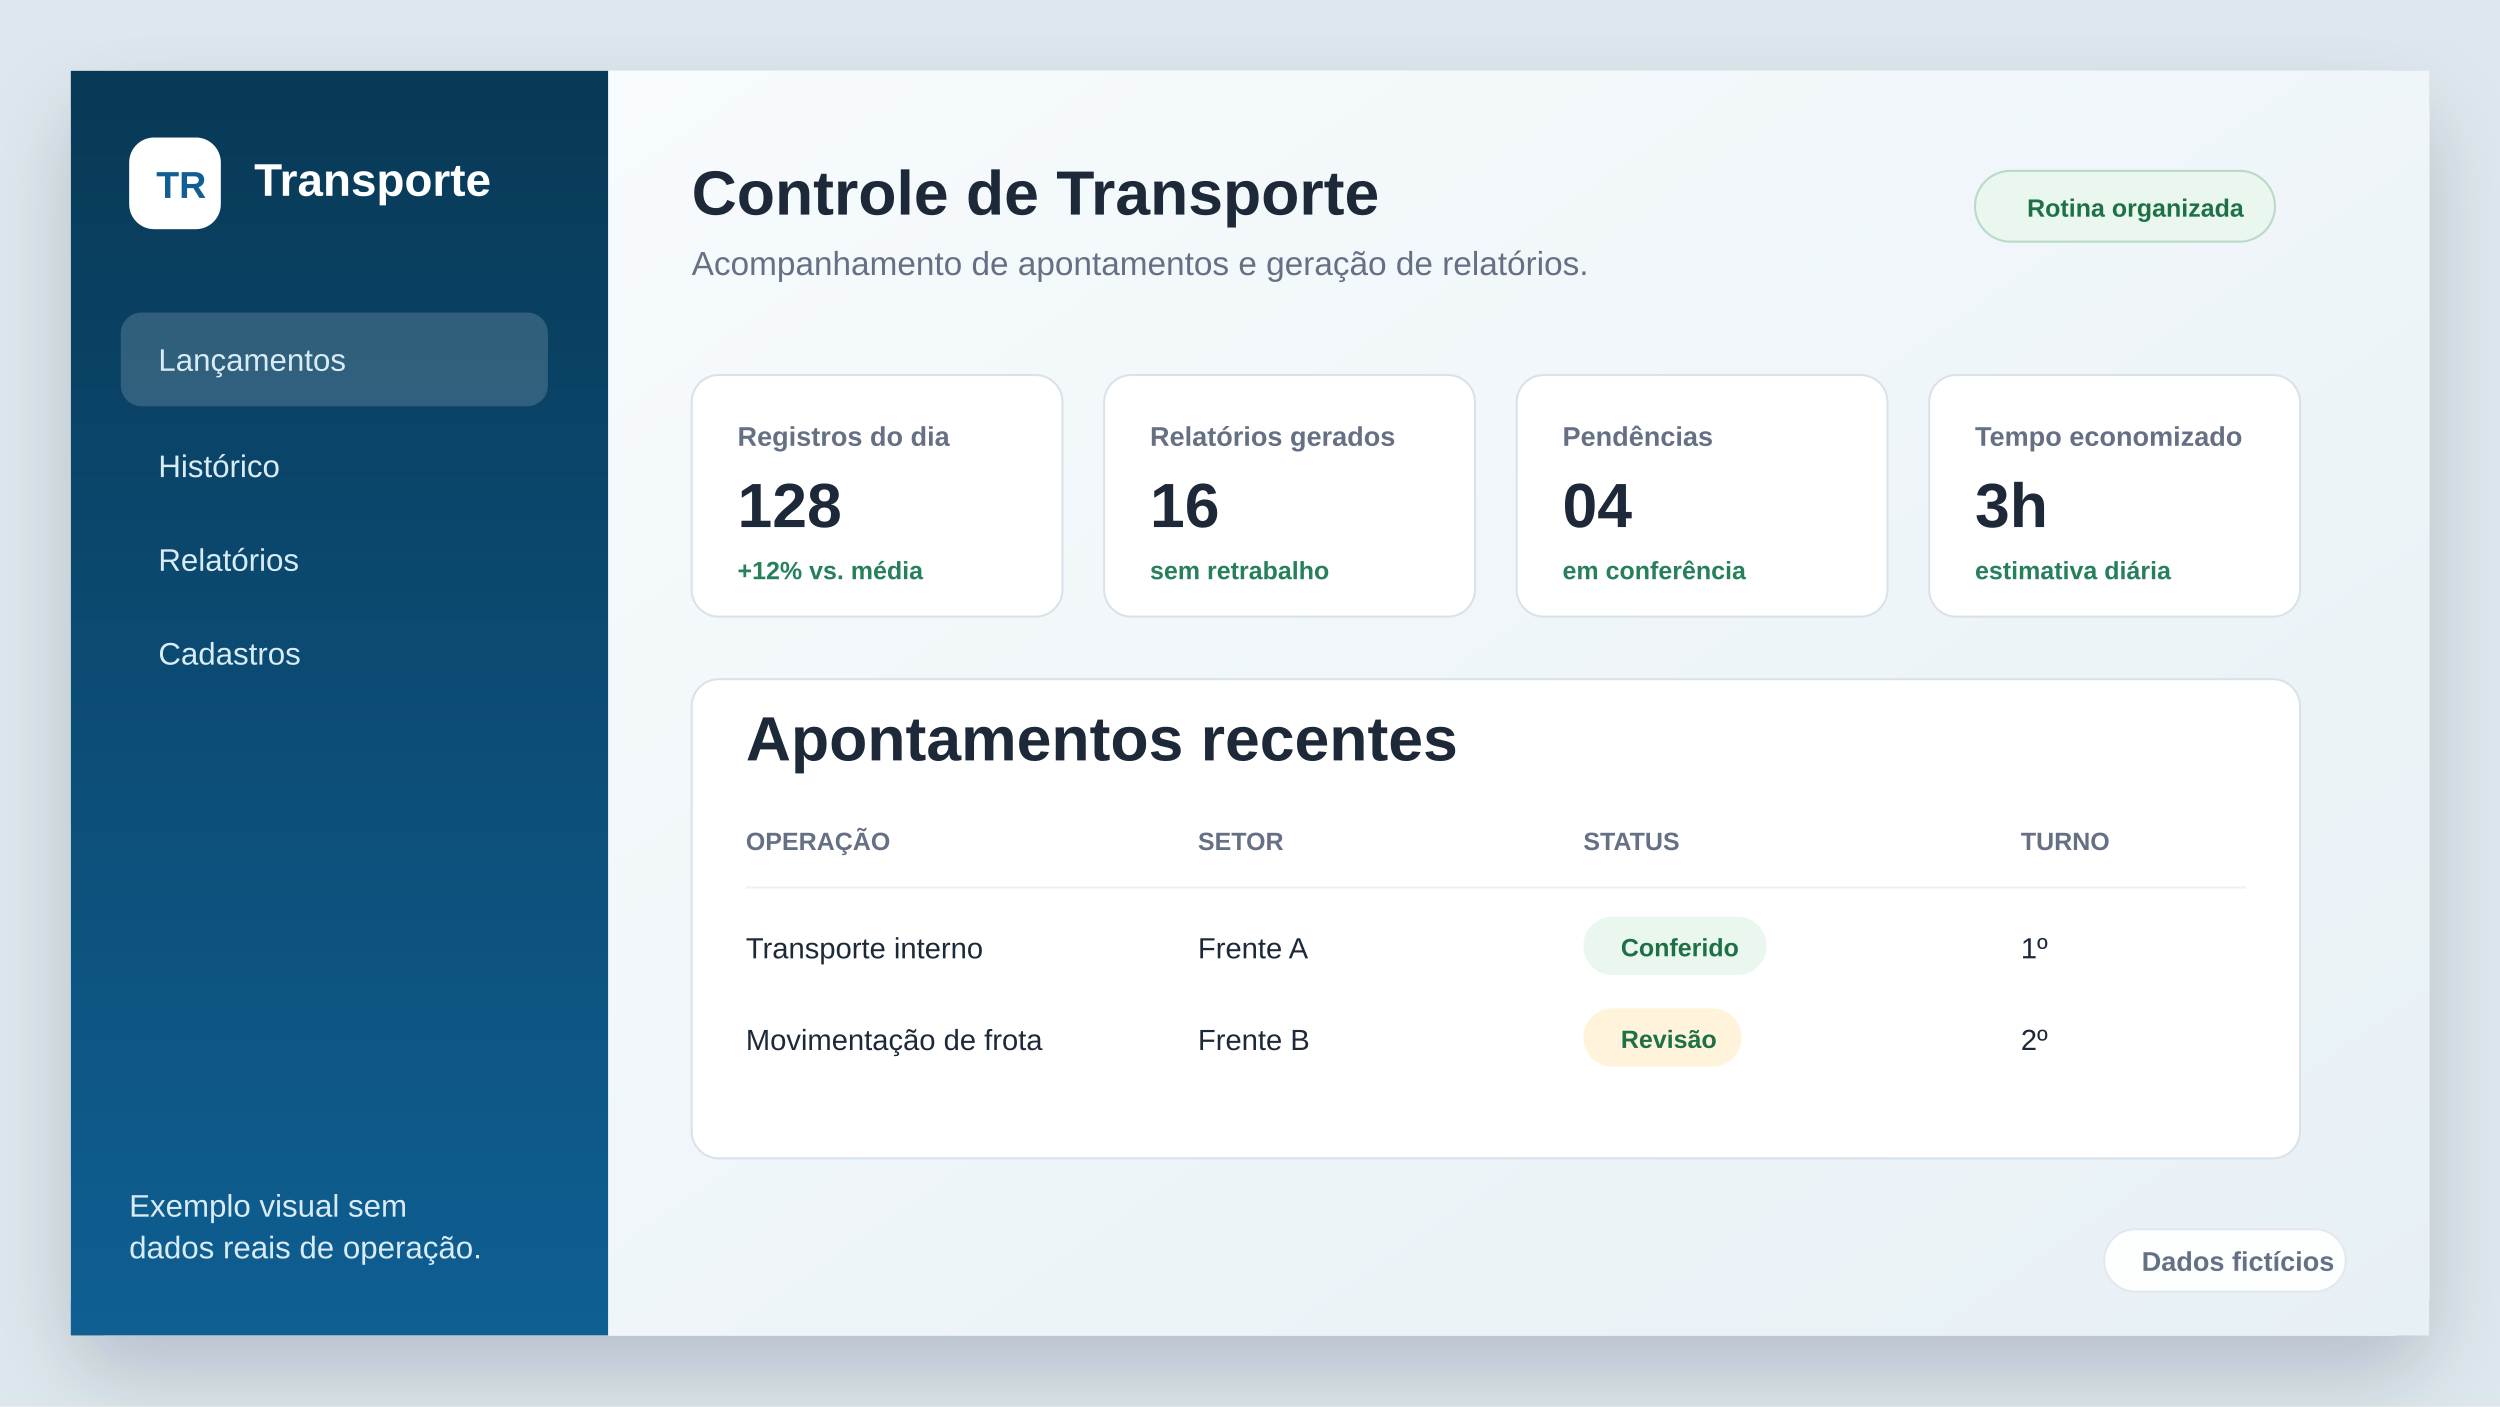
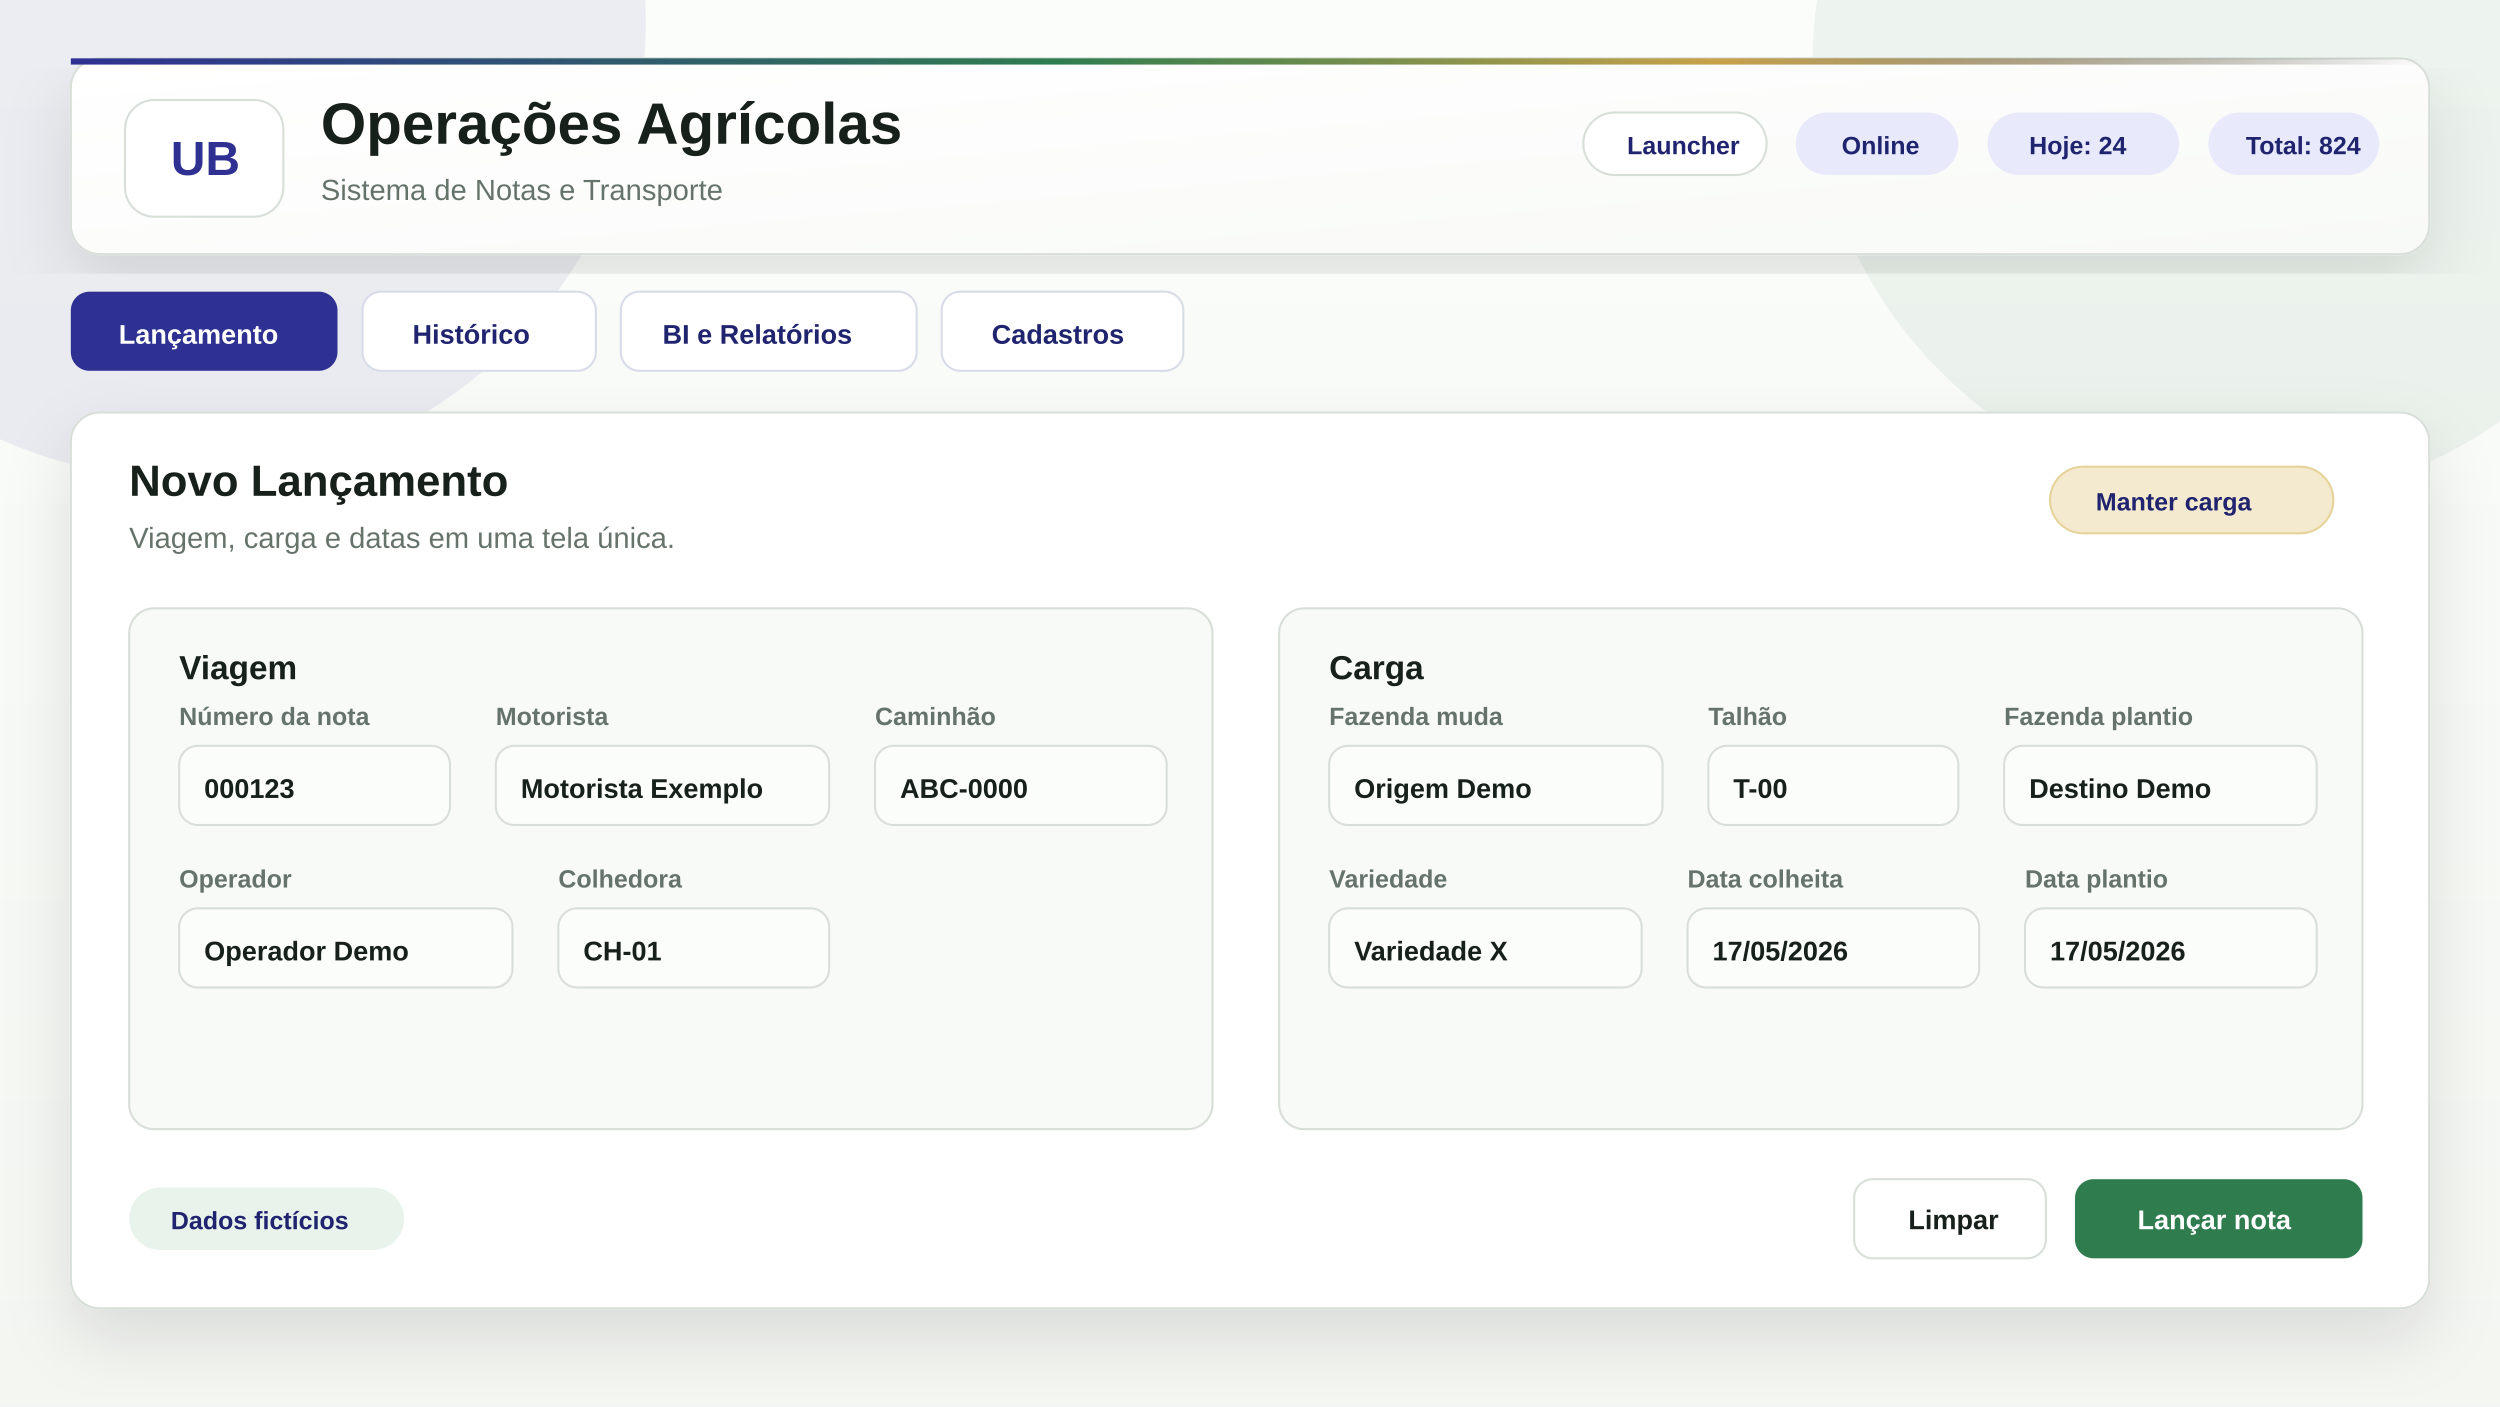
- <svg xmlns="http://www.w3.org/2000/svg" width="1200" height="675" viewBox="0 0 1200 675" role="img" aria-label="Tela demonstrativa do sistema de transporte e apontamentos">
+ <svg xmlns="http://www.w3.org/2000/svg" width="1200" height="675" viewBox="0 0 1200 675" role="img" aria-label="Tela demonstrativa do sistema de notas e transporte">
  <defs>
-     <linearGradient id="bg" x1="0" x2="1" y1="0" y2="1">
-       <stop offset="0" stop-color="#f7fbfd" />
-       <stop offset="1" stop-color="#e7f0f5" />
+     <linearGradient id="bg" x1="0" x2="0" y1="0" y2="1">
+       <stop offset="0" stop-color="#fbfdfb" />
+       <stop offset="1" stop-color="#f4f6f2" />
    </linearGradient>
-     <linearGradient id="side" x1="0" x2="0" y1="0" y2="1">
-       <stop offset="0" stop-color="#083956" />
-       <stop offset="1" stop-color="#0f5f93" />
+     <linearGradient id="card" x1="0" x2="1" y1="0" y2="1">
+       <stop offset="0" stop-color="#ffffff" />
+       <stop offset="1" stop-color="#f8faf7" />
    </linearGradient>
-     <filter id="shadow" x="-20%" y="-20%" width="140%" height="140%">
-       <feDropShadow dx="0" dy="18" stdDeviation="20" flood-color="#101828" flood-opacity="0.18" />
+     <linearGradient id="accent" x1="0" x2="1">
+       <stop offset="0" stop-color="#2f3192" />
+       <stop offset="0.42" stop-color="#2f7d4f" />
+       <stop offset="0.70" stop-color="#c8a24a" />
+       <stop offset="1" stop-color="transparent" />
+     </linearGradient>
+     <filter id="shadow">
+       <feDropShadow dx="0" dy="14" stdDeviation="16" flood-color="#171b1f" flood-opacity="0.11" />
    </filter>
-     <style>.title{font:700 30px 'Segoe UI',Arial,sans-serif;fill:#1d2939}.sub{font:400 16px 'Segoe UI',Arial,sans-serif;fill:#667085}.nav{font:500 15px 'Segoe UI',Arial,sans-serif;fill:#d9ecf5}.metric-label{font:600 13px 'Segoe UI',Arial,sans-serif;fill:#667085}.metric{font:800 30px 'Segoe UI',Arial,sans-serif;fill:#1d2939}.hint{font:700 12px 'Segoe UI',Arial,sans-serif;fill:#26805a}.head{font:700 12px 'Segoe UI',Arial,sans-serif;fill:#667085}.body{font:500 14px 'Segoe UI',Arial,sans-serif;fill:#1d2939}.badge{font:700 12px 'Segoe UI',Arial,sans-serif;fill:#1e7047}.mark{font:800 18px 'Segoe UI',Arial,sans-serif;fill:#0f5f93}.brand{font:700 22px 'Segoe UI',Arial,sans-serif;fill:white}</style>
+     <style>
+       .h1{font:650 28px 'Segoe UI',Arial,sans-serif;fill:#17201b}.h2{font:750 21px 'Segoe UI',Arial,sans-serif;fill:#17201b}.h3{font:750 16px 'Segoe UI',Arial,sans-serif;fill:#17201b}.p{font:400 14px 'Segoe UI',Arial,sans-serif;fill:#66736b}.label{font:700 12px 'Segoe UI',Arial,sans-serif;fill:#66736b}.val{font:600 13px 'Segoe UI',Arial,sans-serif;fill:#17201b}.tab{font:850 13px 'Segoe UI',Arial,sans-serif;fill:#20246f}.tabOn{font:850 13px 'Segoe UI',Arial,sans-serif;fill:#ffffff}.badge{font:800 12px 'Segoe UI',Arial,sans-serif;fill:#20246f}.btn{font:800 13px 'Segoe UI',Arial,sans-serif;fill:#ffffff}.btn2{font:800 13px 'Segoe UI',Arial,sans-serif;fill:#17201b}.brand{font:900 23px 'Segoe UI',Arial,sans-serif;fill:#2f3192}.tiny{font:750 11px 'Segoe UI',Arial,sans-serif;fill:#66736b;text-transform:uppercase}
+     </style>
  </defs>
-   <rect width="1200" height="675" fill="#dde8ee" />
-   <rect x="34" y="34" width="1132" height="607" rx="18" fill="white" filter="url(#shadow)" />
-   <rect x="34" y="34" width="258" height="607" fill="url(#side)" />
-   <rect x="62" y="66" width="44" height="44" rx="12" fill="white" />
-   <text x="75" y="95" class="mark">TR</text>
-   <text x="122" y="94" class="brand">Transporte</text>
-   <rect x="58" y="150" width="205" height="45" rx="10" fill="white" opacity="0.16" />
-   <text x="76" y="178" class="nav" fill="white">Lançamentos</text>
-   <text x="76" y="229" class="nav">Histórico</text>
-   <text x="76" y="274" class="nav">Relatórios</text>
-   <text x="76" y="319" class="nav">Cadastros</text>
-   <text x="62" y="584" class="nav" font-size="13">Exemplo visual sem</text>
-   <text x="62" y="604" class="nav" font-size="13">dados reais de operação.</text>
-   <rect x="292" y="34" width="874" height="607" fill="url(#bg)" />
-   <text x="332" y="103" class="title">Controle de Transporte</text>
-   <text x="332" y="132" class="sub">Acompanhamento de apontamentos e geração de relatórios.</text>
-   <rect x="948" y="82" width="144" height="34" rx="17" fill="#e9f7ef" stroke="#b9d9c9" />
-   <text x="973" y="104" class="badge">Rotina organizada</text>
-   <g>
-     <rect x="332" y="180" width="178" height="116" rx="13" fill="white" stroke="#d9e2ea" />
-     <text x="354" y="214" class="metric-label">Registros do dia</text>
-     <text x="354" y="253" class="metric">128</text>
-     <text x="354" y="278" class="hint">+12% vs. média</text>
+   <rect width="1200" height="675" fill="url(#bg)" />
+   <circle cx="90" cy="10" r="220" fill="#2f3192" opacity="0.08" />
+   <circle cx="1080" cy="30" r="210" fill="#2f7d4f" opacity="0.07" />
+   <rect x="34" y="28" width="1132" height="94" rx="14" fill="url(#card)" stroke="#d8ded8" filter="url(#shadow)" />
+   <rect x="34" y="28" width="1132" height="3" fill="url(#accent)" />
+   <rect x="60" y="48" width="76" height="56" rx="14" fill="#ffffff" stroke="#d8ded8" />
+   <text x="82" y="84" class="brand">UB</text>
+   <text x="154" y="69" class="h1">Operações Agrícolas</text>
+   <text x="154" y="96" class="p">Sistema de Notas e Transporte</text>
+   <rect x="760" y="54" width="88" height="30" rx="15" fill="#ffffff" stroke="#d8ded8" />
+   <text x="781" y="74" class="badge">Launcher</text>
+   <rect x="862" y="54" width="78" height="30" rx="15" fill="#e8eafb" />
+   <text x="884" y="74" class="badge">Online</text>
+   <rect x="954" y="54" width="92" height="30" rx="15" fill="#e8eafb" />
+   <text x="974" y="74" class="badge">Hoje: 24</text>
+   <rect x="1060" y="54" width="82" height="30" rx="15" fill="#e8eafb" />
+   <text x="1078" y="74" class="badge">Total: 824</text>
+   <g transform="translate(34 140)">
+     <rect x="0" y="0" width="128" height="38" rx="9" fill="#2f3192" />
+     <text x="23" y="25" class="tabOn">Lançamento</text>
+     <rect x="140" y="0" width="112" height="38" rx="9" fill="#ffffff" stroke="#d7dce8" />
+     <text x="164" y="25" class="tab">Histórico</text>
+     <rect x="264" y="0" width="142" height="38" rx="9" fill="#ffffff" stroke="#d7dce8" />
+     <text x="284" y="25" class="tab">BI e Relatórios</text>
+     <rect x="418" y="0" width="116" height="38" rx="9" fill="#ffffff" stroke="#d7dce8" />
+     <text x="442" y="25" class="tab">Cadastros</text>
  </g>
-   <g>
-     <rect x="530" y="180" width="178" height="116" rx="13" fill="white" stroke="#d9e2ea" />
-     <text x="552" y="214" class="metric-label">Relatórios gerados</text>
-     <text x="552" y="253" class="metric">16</text>
-     <text x="552" y="278" class="hint">sem retrabalho</text>
+   <rect x="34" y="198" width="1132" height="430" rx="14" fill="#ffffff" stroke="#d8ded8" filter="url(#shadow)" />
+   <text x="62" y="238" class="h2">Novo Lançamento</text>
+   <text x="62" y="263" class="p">Viagem, carga e datas em uma tela única.</text>
+   <rect x="984" y="224" width="136" height="32" rx="16" fill="#f4ead0" stroke="#e5d39a" />
+   <text x="1006" y="245" class="badge" fill="#7a5a14">Manter carga</text>
+   <rect x="62" y="292" width="520" height="250" rx="12" fill="#f8faf7" stroke="#d8ded8" />
+   <text x="86" y="326" class="h3">Viagem</text>
+   <g transform="translate(86 348)">
+     <text class="label">Número da nota</text>
+     <rect y="10" width="130" height="38" rx="9" fill="#fbfdfb" stroke="#d8ded8" />
+     <text x="12" y="35" class="val">000123</text>
+     <text x="152" class="label">Motorista</text>
+     <rect x="152" y="10" width="160" height="38" rx="9" fill="#fbfdfb" stroke="#d8ded8" />
+     <text x="164" y="35" class="val">Motorista Exemplo</text>
+     <text x="334" class="label">Caminhão</text>
+     <rect x="334" y="10" width="140" height="38" rx="9" fill="#fbfdfb" stroke="#d8ded8" />
+     <text x="346" y="35" class="val">ABC-0000</text>
+     <text y="78" class="label">Operador</text>
+     <rect y="88" width="160" height="38" rx="9" fill="#fbfdfb" stroke="#d8ded8" />
+     <text x="12" y="113" class="val">Operador Demo</text>
+     <text x="182" y="78" class="label">Colhedora</text>
+     <rect x="182" y="88" width="130" height="38" rx="9" fill="#fbfdfb" stroke="#d8ded8" />
+     <text x="194" y="113" class="val">CH-01</text>
  </g>
-   <g>
-     <rect x="728" y="180" width="178" height="116" rx="13" fill="white" stroke="#d9e2ea" />
-     <text x="750" y="214" class="metric-label">Pendências</text>
-     <text x="750" y="253" class="metric">04</text>
-     <text x="750" y="278" class="hint">em conferência</text>
+   <rect x="614" y="292" width="520" height="250" rx="12" fill="#f8faf7" stroke="#d8ded8" />
+   <text x="638" y="326" class="h3">Carga</text>
+   <g transform="translate(638 348)">
+     <text class="label">Fazenda muda</text>
+     <rect y="10" width="160" height="38" rx="9" fill="#fbfdfb" stroke="#d8ded8" />
+     <text x="12" y="35" class="val">Origem Demo</text>
+     <text x="182" class="label">Talhão</text>
+     <rect x="182" y="10" width="120" height="38" rx="9" fill="#fbfdfb" stroke="#d8ded8" />
+     <text x="194" y="35" class="val">T-00</text>
+     <text x="324" class="label">Fazenda plantio</text>
+     <rect x="324" y="10" width="150" height="38" rx="9" fill="#fbfdfb" stroke="#d8ded8" />
+     <text x="336" y="35" class="val">Destino Demo</text>
+     <text y="78" class="label">Variedade</text>
+     <rect y="88" width="150" height="38" rx="9" fill="#fbfdfb" stroke="#d8ded8" />
+     <text x="12" y="113" class="val">Variedade X</text>
+     <text x="172" y="78" class="label">Data colheita</text>
+     <rect x="172" y="88" width="140" height="38" rx="9" fill="#fbfdfb" stroke="#d8ded8" />
+     <text x="184" y="113" class="val">17/05/2026</text>
+     <text x="334" y="78" class="label">Data plantio</text>
+     <rect x="334" y="88" width="140" height="38" rx="9" fill="#fbfdfb" stroke="#d8ded8" />
+     <text x="346" y="113" class="val">17/05/2026</text>
  </g>
-   <g>
-     <rect x="926" y="180" width="178" height="116" rx="13" fill="white" stroke="#d9e2ea" />
-     <text x="948" y="214" class="metric-label">Tempo economizado</text>
-     <text x="948" y="253" class="metric">3h</text>
-     <text x="948" y="278" class="hint">estimativa diária</text>
-   </g>
-   <rect x="332" y="326" width="772" height="230" rx="13" fill="white" stroke="#d9e2ea" />
-   <text x="358" y="365" class="title" font-size="20">Apontamentos recentes</text>
-   <text x="358" y="408" class="head">OPERAÇÃO</text>
-   <text x="575" y="408" class="head">SETOR</text>
-   <text x="760" y="408" class="head">STATUS</text>
-   <text x="970" y="408" class="head">TURNO</text>
-   <line x1="358" y1="426" x2="1078" y2="426" stroke="#edf1f5" />
-   <text x="358" y="460" class="body">Transporte interno</text>
-   <text x="575" y="460" class="body">Frente A</text>
-   <rect x="760" y="440" width="88" height="28" rx="14" fill="#e9f7ef" />
-   <text x="778" y="459" class="badge">Conferido</text>
-   <text x="970" y="460" class="body">1º</text>
-   <text x="358" y="504" class="body">Movimentação de frota</text>
-   <text x="575" y="504" class="body">Frente B</text>
-   <rect x="760" y="484" width="76" height="28" rx="14" fill="#fff4db" />
-   <text x="778" y="503" class="badge" fill="#94640f">Revisão</text>
-   <text x="970" y="504" class="body">2º</text>
-   <rect x="1010" y="590" width="116" height="30" rx="15" fill="white" fill-opacity="0.9" stroke="#e3e8ef" />
-   <text x="1028" y="610" class="metric-label">Dados fictícios</text>
+   <rect x="890" y="566" width="92" height="38" rx="9" fill="#ffffff" stroke="#d8ded8" />
+   <text x="916" y="590" class="btn2">Limpar</text>
+   <rect x="996" y="566" width="138" height="38" rx="9" fill="#2f7d4f" />
+   <text x="1026" y="590" class="btn">Lançar nota</text>
+   <rect x="62" y="570" width="132" height="30" rx="15" fill="#e8f3ec" />
+   <text x="82" y="590" class="badge" fill="#1f5638">Dados fictícios</text>
</svg>
